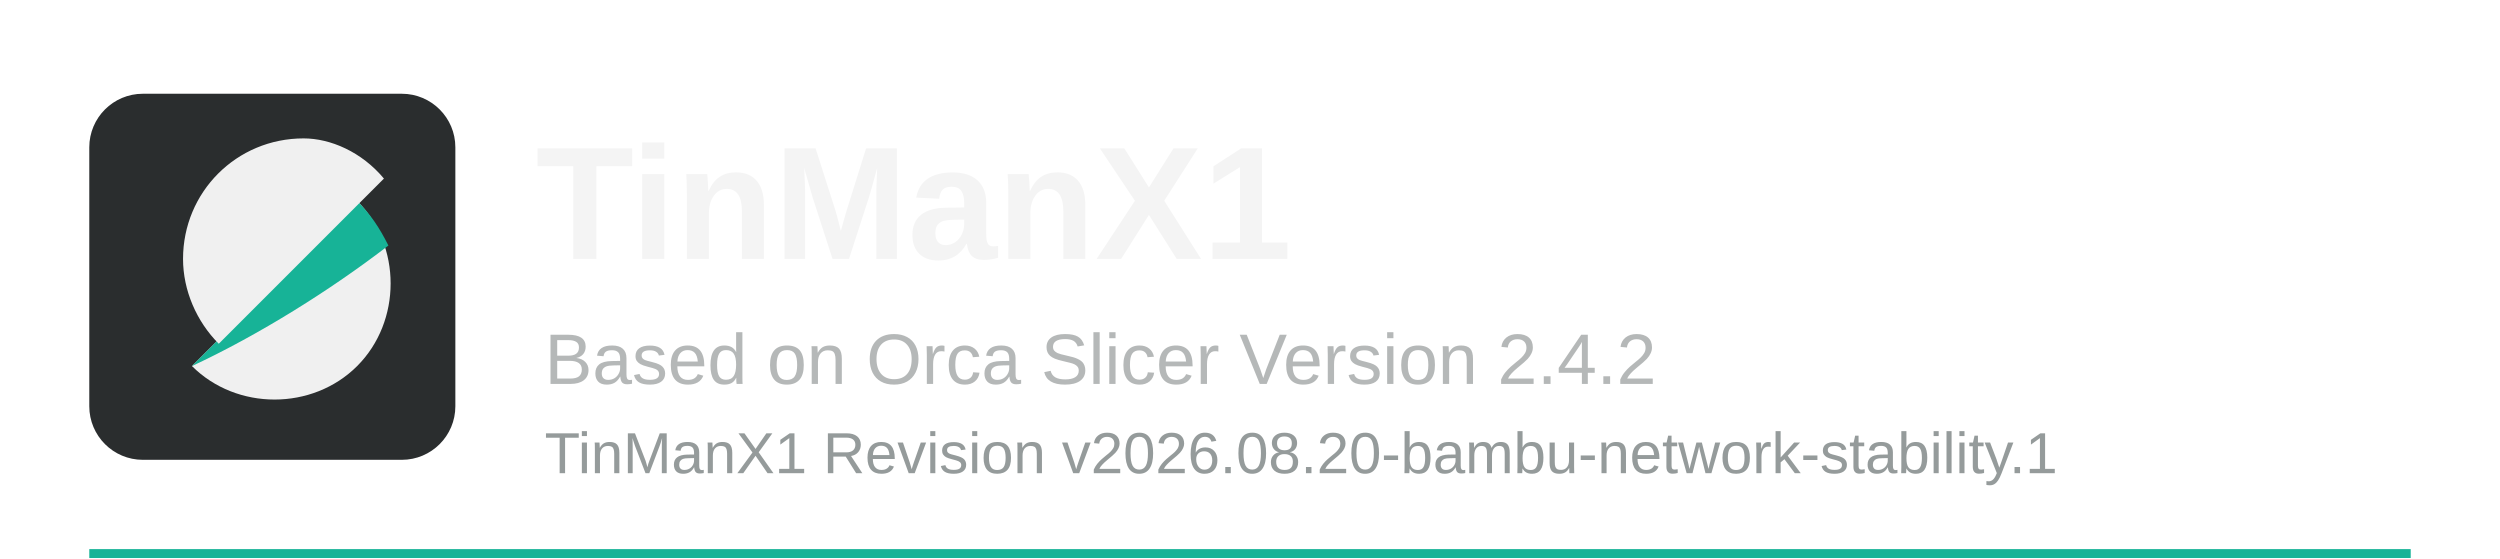
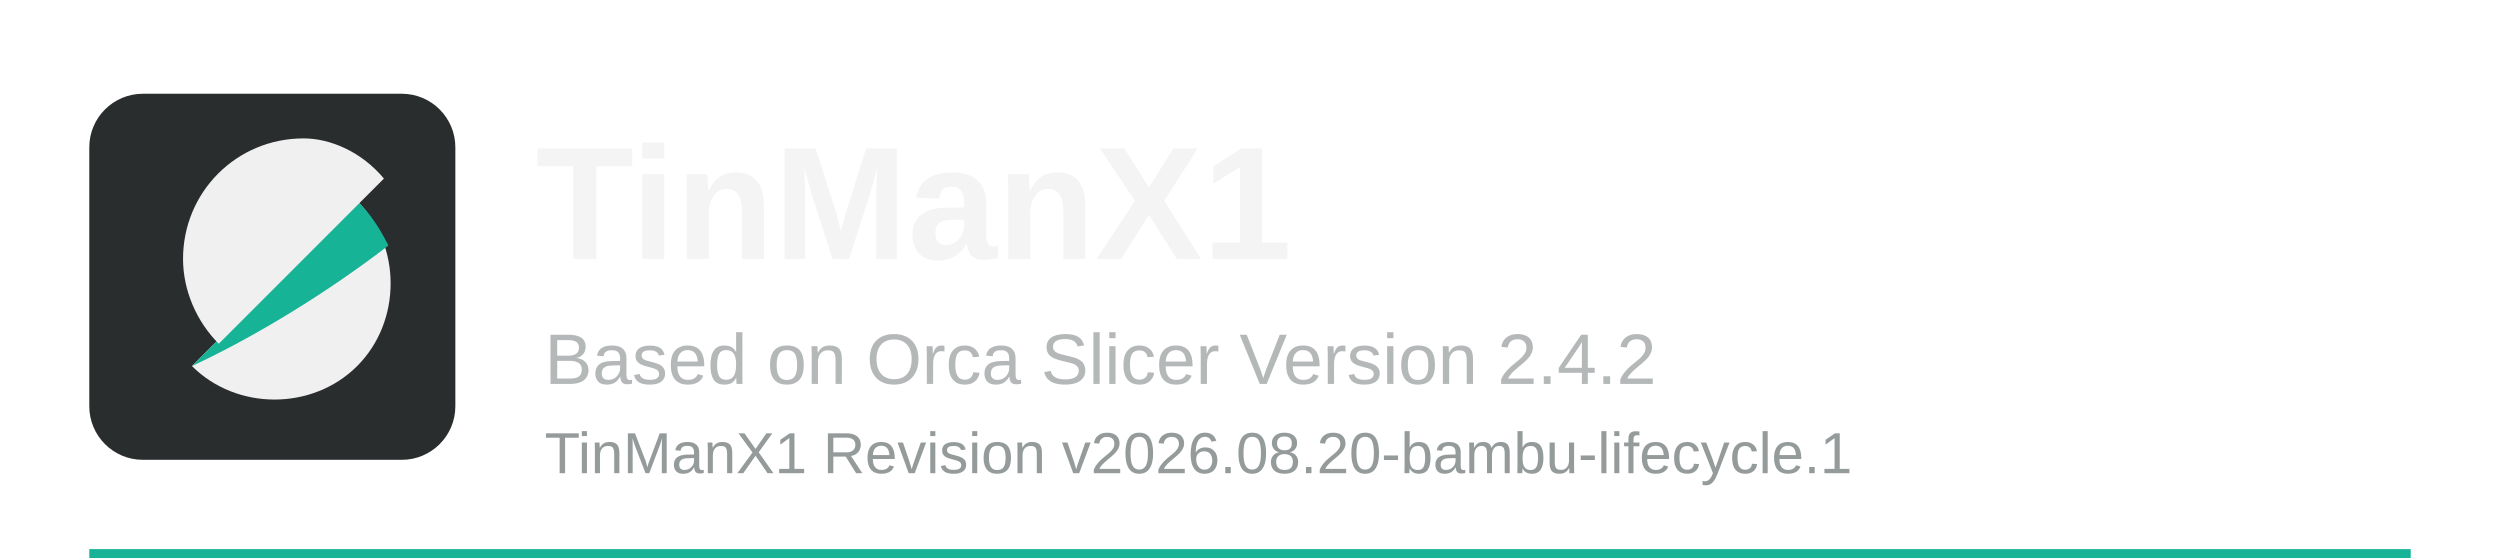
<svg xmlns="http://www.w3.org/2000/svg" width="560" height="125" viewBox="0 0 560 125">
  <rect x="20" y="123" width="520" height="2" fill="#17b397" />
  <rect x="20" y="21" width="82" height="82" rx="12" fill="#2a2d2e" />
  <path d="M43 82c10 10 27 10 37 0s10-27 0-37L43 82z" fill="#f0f0f0" />
  <path d="M80 45L43 82c15-7 31-17 44-27-2-4-4-7-7-10z" fill="#17b397" />
  <path d="M68 31c-15 0-27 12-27 27 0 7 3 14 8 19l37-37c-5-6-12-9-18-9z" fill="#f0f0f0" />
  <text x="120" y="58" font-family="Arial, Helvetica, sans-serif" font-size="36" font-weight="700" fill="#f4f4f4">TinManX1</text>
  <text x="122" y="86" font-family="Arial, Helvetica, sans-serif" font-size="16" fill="#b5b8b8">Based on Orca Slicer Version 2.4.2</text>
-   <text x="122" y="106" font-family="Arial, Helvetica, sans-serif" font-size="13" fill="#959b9b">TinManX1 Revision v2026.08.20-bambu-network-stability.1</text>
+   <text x="122" y="106" font-family="Arial, Helvetica, sans-serif" font-size="13" fill="#959b9b">TinManX1 Revision v2026.08.20-bambu-lifecycle.1</text>
</svg>
